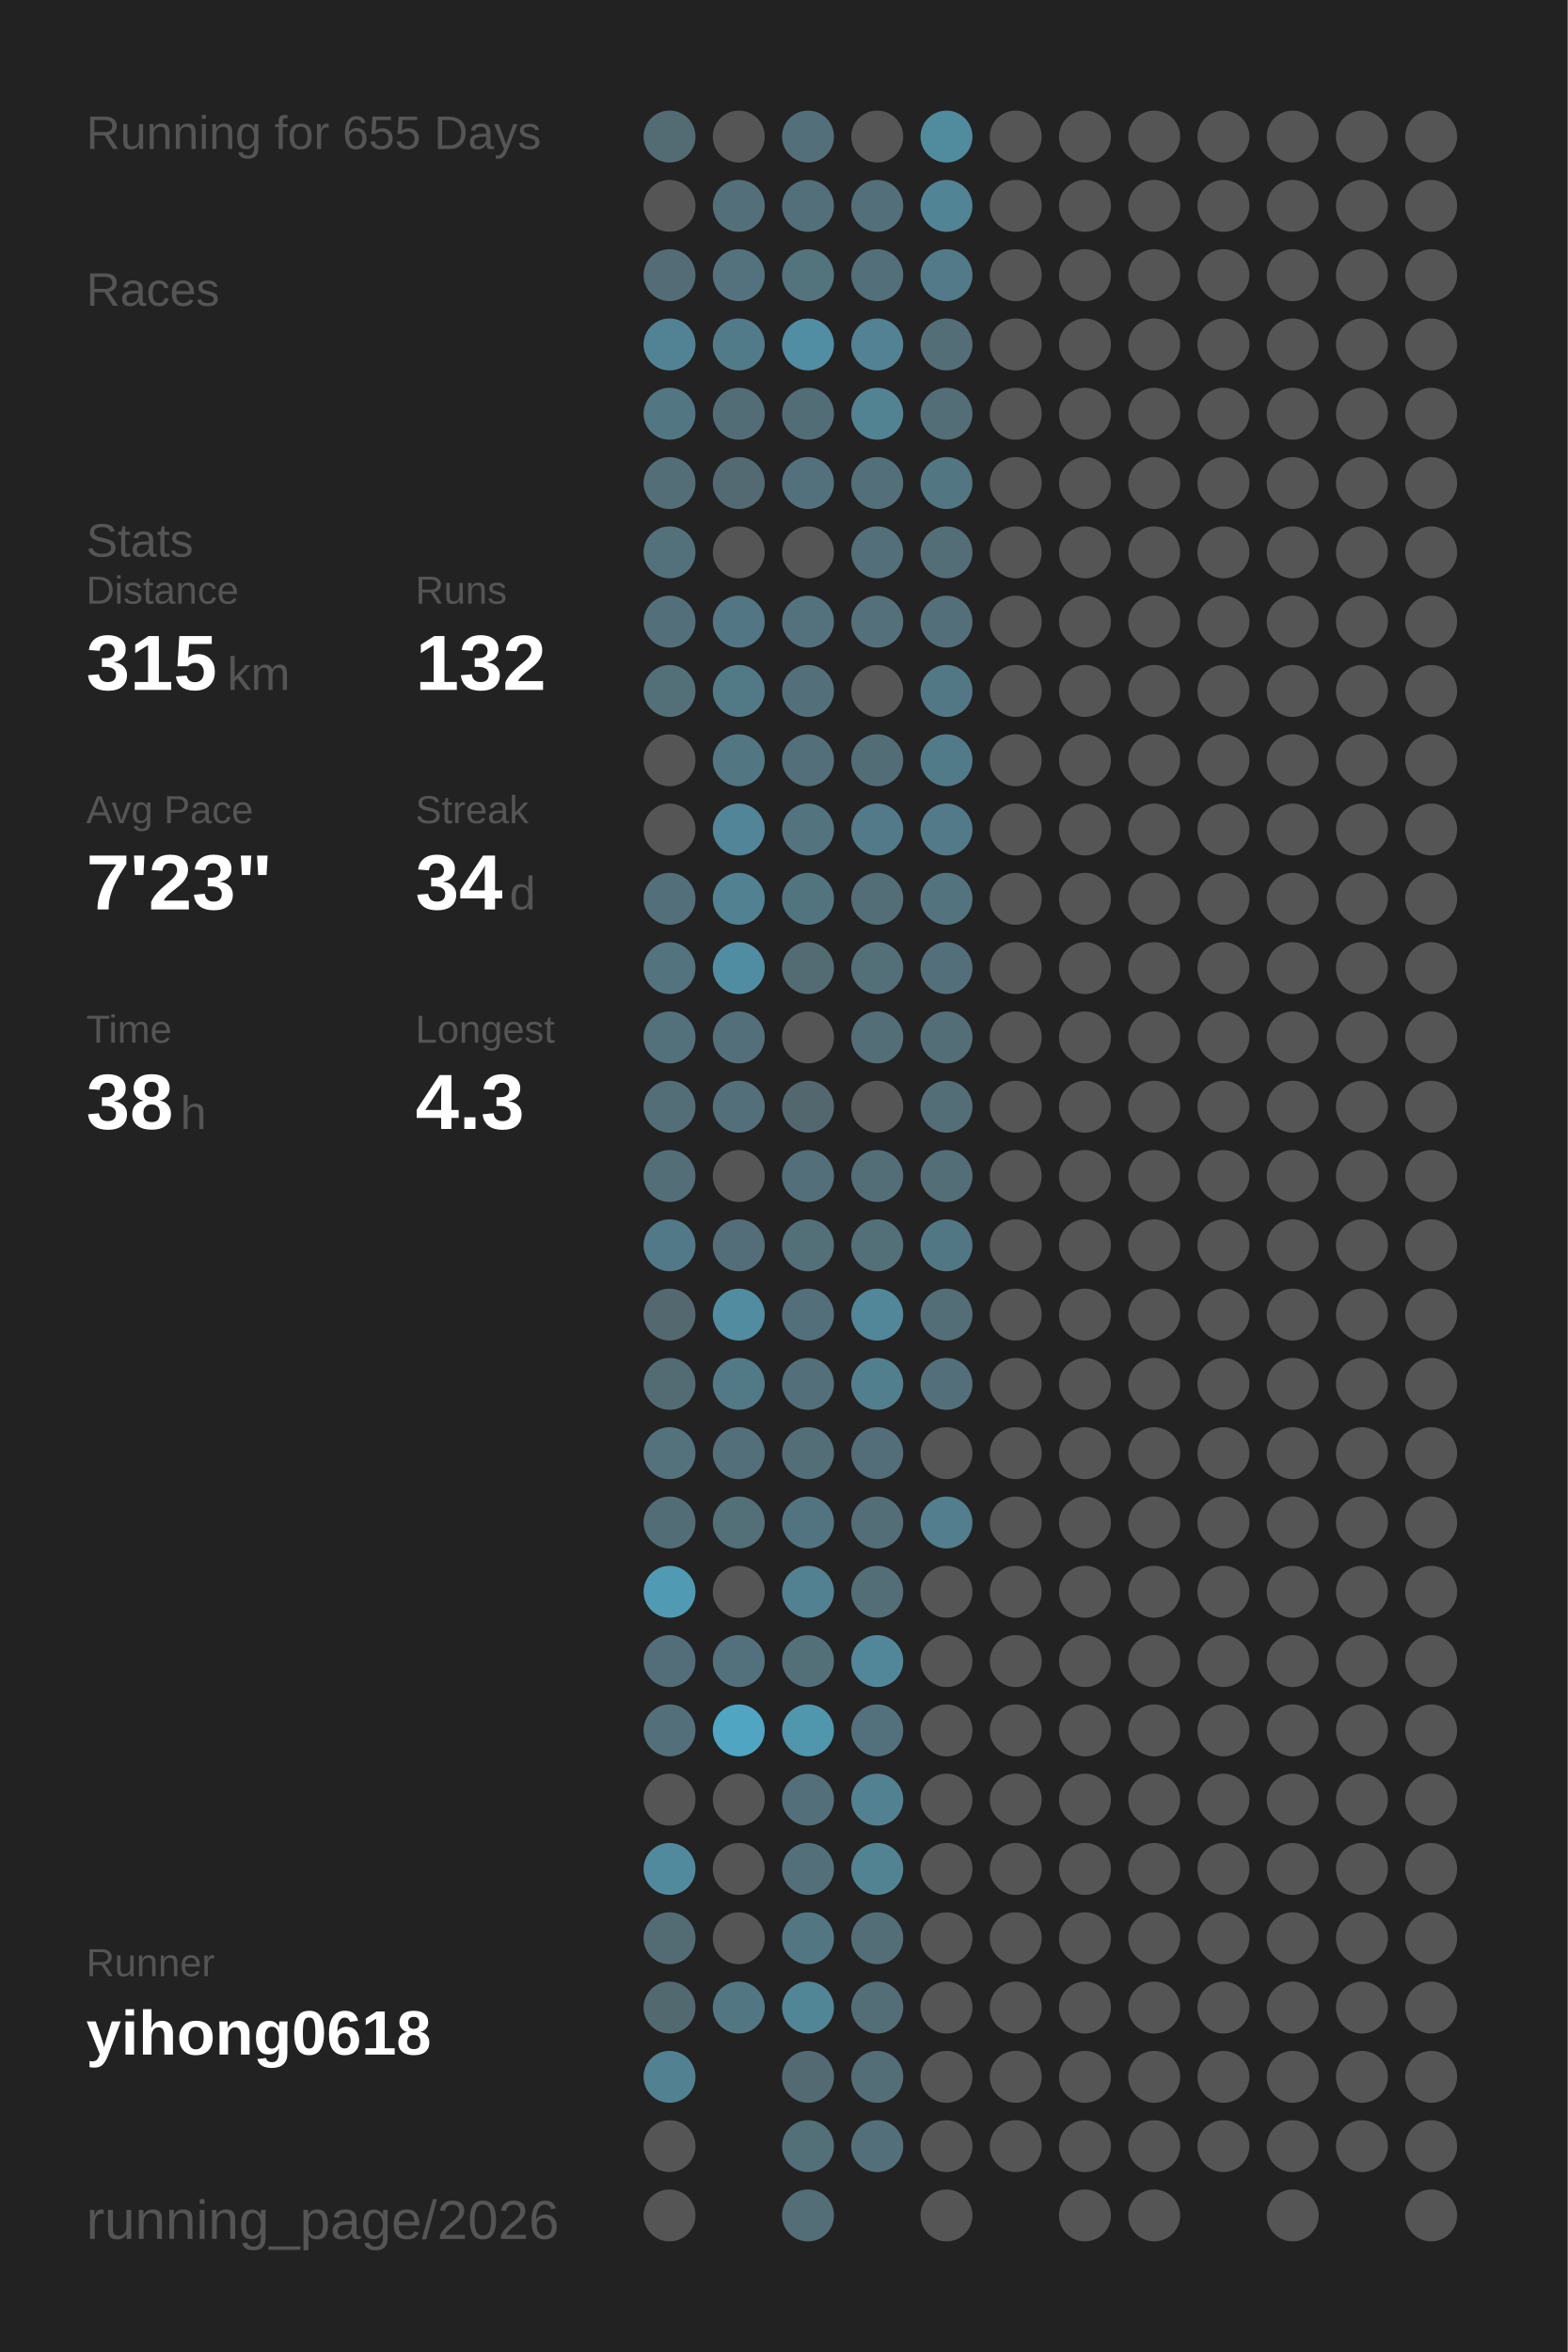
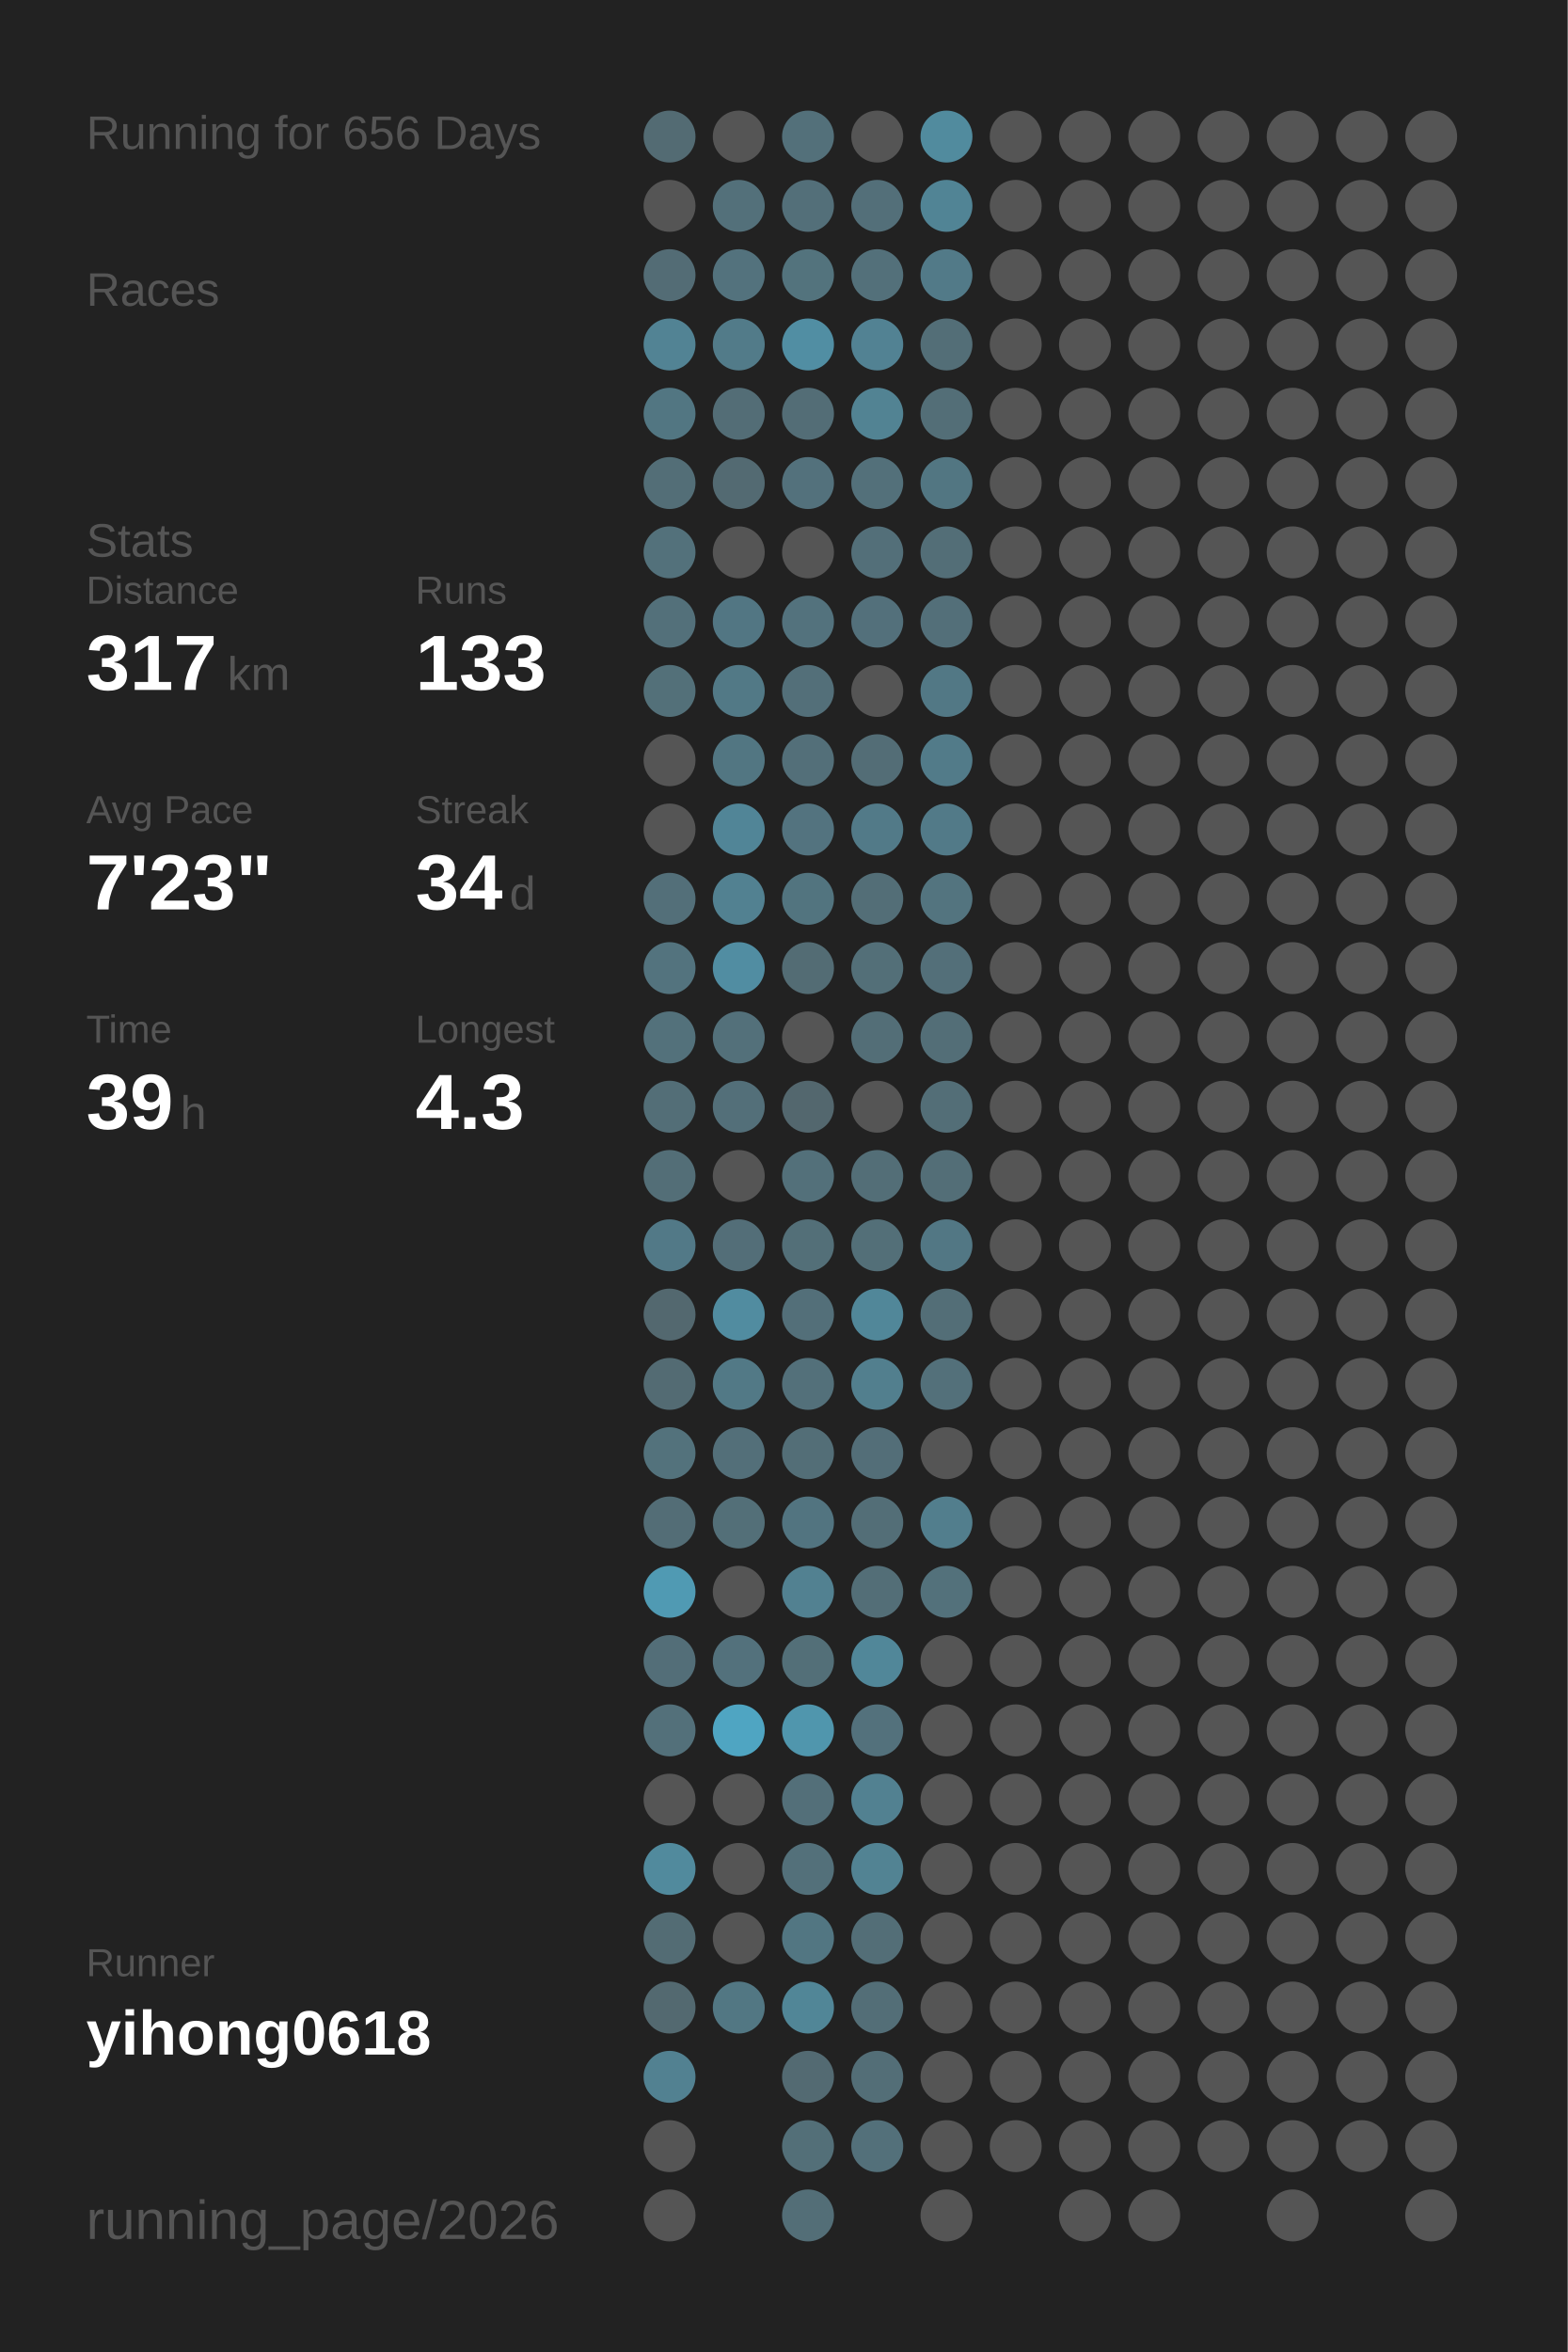
<svg xmlns="http://www.w3.org/2000/svg" baseProfile="full" height="300mm" version="1.1" viewBox="0,0,200,300" width="200mm">
  <defs />
  <rect fill="#222222" height="300" width="200" x="0" y="0" />
-   <text fill="#555555" style="font-size:6px; font-family:Arial;" x="11" y="19">Running for 655 Days</text>
+   <text fill="#555555" style="font-size:6px; font-family:Arial;" x="11" y="19">Running for 656 Days</text>
  <text fill="#555555" style="font-size:6px; font-family:Arial;" x="11" y="39">Races</text>
  <text fill="#555555" style="font-size:6px; font-family:Arial;" x="11" y="71">Stats</text>
  <text fill="#555555" style="font-size:5px; font-family:Arial;" x="11" y="77">Distance</text>
-   <text fill="#FFFFFF" style="font-size:10px; font-family:Arial; font-weight:bold;" x="11" y="88">315</text>
+   <text fill="#FFFFFF" style="font-size:10px; font-family:Arial; font-weight:bold;" x="11" y="88">317</text>
  <text fill="#555555" style="font-size:6px; font-family:Arial;" x="29" y="88">km</text>
  <text fill="#555555" style="font-size:5px; font-family:Arial;" x="53" y="77">Runs</text>
-   <text fill="#FFFFFF" style="font-size:10px; font-family:Arial; font-weight:bold;" x="53" y="88">132</text>
+   <text fill="#FFFFFF" style="font-size:10px; font-family:Arial; font-weight:bold;" x="53" y="88">133</text>
  <text fill="#555555" style="font-size:5px; font-family:Arial;" x="11" y="105">Avg Pace</text>
  <text fill="#FFFFFF" style="font-size:10px; font-family:Arial; font-weight:bold;" x="11" y="116">7'23"</text>
  <text fill="#555555" style="font-size:5px; font-family:Arial;" x="53" y="105">Streak</text>
  <text fill="#FFFFFF" style="font-size:10px; font-family:Arial; font-weight:bold;" x="53" y="116">34</text>
  <text fill="#555555" style="font-size:6px; font-family:Arial;" x="65" y="116">d</text>
  <text fill="#555555" style="font-size:5px; font-family:Arial;" x="11" y="133">Time</text>
-   <text fill="#FFFFFF" style="font-size:10px; font-family:Arial; font-weight:bold;" x="11" y="144">38</text>
+   <text fill="#FFFFFF" style="font-size:10px; font-family:Arial; font-weight:bold;" x="11" y="144">39</text>
  <text fill="#555555" style="font-size:6px; font-family:Arial;" x="23" y="144">h</text>
  <text fill="#555555" style="font-size:5px; font-family:Arial;" x="53" y="133">Longest</text>
  <text fill="#FFFFFF" style="font-size:10px; font-family:Arial; font-weight:bold;" x="53" y="144">4.3</text>
  <text fill="#555555" style="font-size:5px; font-family:Arial;" x="11" y="252.065">Runner</text>
  <text fill="#FFFFFF" style="font-size:8px; font-family:Arial; font-weight:bold;" x="11" y="262.065">yihong0618</text>
  <text fill="#555555" style="font-size:7px; font-family:Arial;" x="11" y="285.581">running_page/2026</text>
  <circle cx="85.417" cy="17.419" fill="#536b73" r="3.312" />
  <circle cx="85.417" cy="26.258" fill="#555555" r="3.312" />
  <circle cx="85.417" cy="35.097" fill="#536c75" r="3.312" />
  <circle cx="85.417" cy="43.935" fill="#528394" r="3.312" />
  <circle cx="85.417" cy="52.774" fill="#527682" r="3.312" />
  <circle cx="85.417" cy="61.613" fill="#536e77" r="3.312" />
  <circle cx="85.417" cy="70.452" fill="#53717b" r="3.312" />
  <circle cx="85.417" cy="79.29" fill="#53707a" r="3.312" />
  <circle cx="85.417" cy="88.129" fill="#537079" r="3.312" />
  <circle cx="85.417" cy="96.968" fill="#555555" r="3.312" />
  <circle cx="85.417" cy="105.806" fill="#555555" r="3.312" />
  <circle cx="85.417" cy="114.645" fill="#536f79" r="3.312" />
  <circle cx="85.417" cy="123.484" fill="#53737e" r="3.312" />
  <circle cx="85.417" cy="132.323" fill="#53717b" r="3.312" />
  <circle cx="85.417" cy="141.161" fill="#536e77" r="3.312" />
  <circle cx="85.417" cy="150" fill="#536e77" r="3.312" />
  <circle cx="85.417" cy="158.839" fill="#527987" r="3.312" />
  <circle cx="85.417" cy="167.677" fill="#53686f" r="3.312" />
  <circle cx="85.417" cy="176.516" fill="#536b73" r="3.312" />
  <circle cx="85.417" cy="185.355" fill="#53727c" r="3.312" />
  <circle cx="85.417" cy="194.194" fill="#536d76" r="3.312" />
  <circle cx="85.417" cy="203.032" fill="#509ab3" r="3.312" />
  <circle cx="85.417" cy="211.871" fill="#536e78" r="3.312" />
  <circle cx="85.417" cy="220.71" fill="#53707a" r="3.312" />
  <circle cx="85.417" cy="229.548" fill="#555555" r="3.312" />
  <circle cx="85.417" cy="238.387" fill="#518a9d" r="3.312" />
  <circle cx="85.417" cy="247.226" fill="#536c74" r="3.312" />
  <circle cx="85.417" cy="256.065" fill="#536970" r="3.312" />
  <circle cx="85.417" cy="264.903" fill="#528191" r="3.312" />
  <circle cx="85.417" cy="273.742" fill="#555555" r="3.312" />
  <circle cx="85.417" cy="282.581" fill="#555555" r="3.312" />
  <circle cx="94.25" cy="17.419" fill="#555555" r="3.312" />
  <circle cx="94.25" cy="26.258" fill="#53707a" r="3.312" />
  <circle cx="94.25" cy="35.097" fill="#53727d" r="3.312" />
  <circle cx="94.25" cy="43.935" fill="#527b89" r="3.312" />
  <circle cx="94.25" cy="52.774" fill="#536d76" r="3.312" />
  <circle cx="94.25" cy="61.613" fill="#536a72" r="3.312" />
  <circle cx="94.25" cy="70.452" fill="#555555" r="3.312" />
  <circle cx="94.25" cy="79.29" fill="#527683" r="3.312" />
  <circle cx="94.25" cy="88.129" fill="#527986" r="3.312" />
  <circle cx="94.25" cy="96.968" fill="#527682" r="3.312" />
  <circle cx="94.25" cy="105.806" fill="#518597" r="3.312" />
  <circle cx="94.25" cy="114.645" fill="#528191" r="3.312" />
  <circle cx="94.25" cy="123.484" fill="#518da2" r="3.312" />
  <circle cx="94.25" cy="132.323" fill="#53707a" r="3.312" />
  <circle cx="94.25" cy="141.161" fill="#536f79" r="3.312" />
  <circle cx="94.25" cy="150" fill="#555555" r="3.312" />
  <circle cx="94.25" cy="158.839" fill="#536e78" r="3.312" />
  <circle cx="94.25" cy="167.677" fill="#518ca0" r="3.312" />
  <circle cx="94.25" cy="176.516" fill="#527986" r="3.312" />
  <circle cx="94.25" cy="185.355" fill="#536f79" r="3.312" />
  <circle cx="94.25" cy="194.194" fill="#536f78" r="3.312" />
  <circle cx="94.25" cy="203.032" fill="#555555" r="3.312" />
  <circle cx="94.25" cy="211.871" fill="#53717c" r="3.312" />
  <circle cx="94.25" cy="220.71" fill="#4fa5c2" r="3.312" />
  <circle cx="94.25" cy="229.548" fill="#555555" r="3.312" />
  <circle cx="94.25" cy="238.387" fill="#555555" r="3.312" />
  <circle cx="94.25" cy="247.226" fill="#555555" r="3.312" />
  <circle cx="94.25" cy="256.065" fill="#527783" r="3.312" />
  <circle cx="103.083" cy="17.419" fill="#53707a" r="3.312" />
  <circle cx="103.083" cy="26.258" fill="#536f79" r="3.312" />
  <circle cx="103.083" cy="35.097" fill="#53737d" r="3.312" />
  <circle cx="103.083" cy="43.935" fill="#518ea3" r="3.312" />
  <circle cx="103.083" cy="52.774" fill="#536d76" r="3.312" />
  <circle cx="103.083" cy="61.613" fill="#53717c" r="3.312" />
  <circle cx="103.083" cy="70.452" fill="#555555" r="3.312" />
  <circle cx="103.083" cy="79.29" fill="#53727d" r="3.312" />
  <circle cx="103.083" cy="88.129" fill="#536f79" r="3.312" />
  <circle cx="103.083" cy="96.968" fill="#536f79" r="3.312" />
  <circle cx="103.083" cy="105.806" fill="#53737f" r="3.312" />
  <circle cx="103.083" cy="114.645" fill="#52747f" r="3.312" />
  <circle cx="103.083" cy="123.484" fill="#536c74" r="3.312" />
  <circle cx="103.083" cy="132.323" fill="#555555" r="3.312" />
  <circle cx="103.083" cy="141.161" fill="#53676e" r="3.312" />
  <circle cx="103.083" cy="150" fill="#53707a" r="3.312" />
  <circle cx="103.083" cy="158.839" fill="#536f78" r="3.312" />
  <circle cx="103.083" cy="167.677" fill="#536f79" r="3.312" />
  <circle cx="103.083" cy="176.516" fill="#53707a" r="3.312" />
  <circle cx="103.083" cy="185.355" fill="#536e77" r="3.312" />
  <circle cx="103.083" cy="194.194" fill="#527480" r="3.312" />
  <circle cx="103.083" cy="203.032" fill="#528191" r="3.312" />
  <circle cx="103.083" cy="211.871" fill="#536f78" r="3.312" />
  <circle cx="103.083" cy="220.71" fill="#5096ad" r="3.312" />
  <circle cx="103.083" cy="229.548" fill="#536f79" r="3.312" />
  <circle cx="103.083" cy="238.387" fill="#53707a" r="3.312" />
  <circle cx="103.083" cy="247.226" fill="#527682" r="3.312" />
  <circle cx="103.083" cy="256.065" fill="#518697" r="3.312" />
  <circle cx="103.083" cy="264.903" fill="#536a72" r="3.312" />
  <circle cx="103.083" cy="273.742" fill="#536f78" r="3.312" />
  <circle cx="103.083" cy="282.581" fill="#536e77" r="3.312" />
  <circle cx="111.917" cy="17.419" fill="#555555" r="3.312" />
  <circle cx="111.917" cy="26.258" fill="#536f79" r="3.312" />
  <circle cx="111.917" cy="35.097" fill="#53707a" r="3.312" />
  <circle cx="111.917" cy="43.935" fill="#528293" r="3.312" />
  <circle cx="111.917" cy="52.774" fill="#528393" r="3.312" />
  <circle cx="111.917" cy="61.613" fill="#53707a" r="3.312" />
  <circle cx="111.917" cy="70.452" fill="#536f79" r="3.312" />
  <circle cx="111.917" cy="79.29" fill="#53707b" r="3.312" />
  <circle cx="111.917" cy="88.129" fill="#555555" r="3.312" />
  <circle cx="111.917" cy="96.968" fill="#536d76" r="3.312" />
  <circle cx="111.917" cy="105.806" fill="#527a88" r="3.312" />
  <circle cx="111.917" cy="114.645" fill="#536e77" r="3.312" />
  <circle cx="111.917" cy="123.484" fill="#536f78" r="3.312" />
  <circle cx="111.917" cy="132.323" fill="#536e77" r="3.312" />
  <circle cx="111.917" cy="141.161" fill="#555555" r="3.312" />
  <circle cx="111.917" cy="150" fill="#536e77" r="3.312" />
  <circle cx="111.917" cy="158.839" fill="#536f78" r="3.312" />
  <circle cx="111.917" cy="167.677" fill="#518799" r="3.312" />
  <circle cx="111.917" cy="176.516" fill="#527f8e" r="3.312" />
  <circle cx="111.917" cy="185.355" fill="#536e78" r="3.312" />
  <circle cx="111.917" cy="194.194" fill="#536e77" r="3.312" />
  <circle cx="111.917" cy="203.032" fill="#536e77" r="3.312" />
  <circle cx="111.917" cy="211.871" fill="#518799" r="3.312" />
  <circle cx="111.917" cy="220.71" fill="#53717c" r="3.312" />
  <circle cx="111.917" cy="229.548" fill="#528191" r="3.312" />
  <circle cx="111.917" cy="238.387" fill="#528393" r="3.312" />
  <circle cx="111.917" cy="247.226" fill="#536e77" r="3.312" />
  <circle cx="111.917" cy="256.065" fill="#536e77" r="3.312" />
  <circle cx="111.917" cy="264.903" fill="#536e77" r="3.312" />
  <circle cx="111.917" cy="273.742" fill="#53707a" r="3.312" />
  <circle cx="120.75" cy="17.419" fill="#518b9e" r="3.312" />
  <circle cx="120.75" cy="26.258" fill="#518495" r="3.312" />
  <circle cx="120.75" cy="35.097" fill="#527a88" r="3.312" />
  <circle cx="120.75" cy="43.935" fill="#536e77" r="3.312" />
  <circle cx="120.75" cy="52.774" fill="#536e77" r="3.312" />
  <circle cx="120.75" cy="61.613" fill="#527682" r="3.312" />
  <circle cx="120.75" cy="70.452" fill="#536e77" r="3.312" />
  <circle cx="120.75" cy="79.29" fill="#536f79" r="3.312" />
  <circle cx="120.75" cy="88.129" fill="#527885" r="3.312" />
  <circle cx="120.75" cy="96.968" fill="#527b89" r="3.312" />
  <circle cx="120.75" cy="105.806" fill="#527a88" r="3.312" />
  <circle cx="120.75" cy="114.645" fill="#53747f" r="3.312" />
  <circle cx="120.75" cy="123.484" fill="#536f79" r="3.312" />
  <circle cx="120.75" cy="132.323" fill="#536e77" r="3.312" />
  <circle cx="120.75" cy="141.161" fill="#536e77" r="3.312" />
  <circle cx="120.75" cy="150" fill="#536e77" r="3.312" />
  <circle cx="120.75" cy="158.839" fill="#527784" r="3.312" />
  <circle cx="120.75" cy="167.677" fill="#536e77" r="3.312" />
  <circle cx="120.75" cy="176.516" fill="#53707a" r="3.312" />
  <circle cx="120.75" cy="185.355" fill="#555555" r="3.312" />
  <circle cx="120.75" cy="194.194" fill="#527e8d" r="3.312" />
-   <circle cx="120.75" cy="203.032" fill="#555555" r="3.312" />
+   <circle cx="120.75" cy="203.032" fill="#53717b" r="3.312" />
  <circle cx="120.75" cy="211.871" fill="#555555" r="3.312" />
  <circle cx="120.75" cy="220.71" fill="#555555" r="3.312" />
  <circle cx="120.75" cy="229.548" fill="#555555" r="3.312" />
  <circle cx="120.75" cy="238.387" fill="#555555" r="3.312" />
  <circle cx="120.75" cy="247.226" fill="#555555" r="3.312" />
  <circle cx="120.75" cy="256.065" fill="#555555" r="3.312" />
  <circle cx="120.75" cy="264.903" fill="#555555" r="3.312" />
  <circle cx="120.75" cy="273.742" fill="#555555" r="3.312" />
  <circle cx="120.75" cy="282.581" fill="#555555" r="3.312" />
  <circle cx="129.583" cy="17.419" fill="#555555" r="3.312" />
  <circle cx="129.583" cy="26.258" fill="#555555" r="3.312" />
  <circle cx="129.583" cy="35.097" fill="#555555" r="3.312" />
  <circle cx="129.583" cy="43.935" fill="#555555" r="3.312" />
  <circle cx="129.583" cy="52.774" fill="#555555" r="3.312" />
  <circle cx="129.583" cy="61.613" fill="#555555" r="3.312" />
  <circle cx="129.583" cy="70.452" fill="#555555" r="3.312" />
  <circle cx="129.583" cy="79.29" fill="#555555" r="3.312" />
  <circle cx="129.583" cy="88.129" fill="#555555" r="3.312" />
  <circle cx="129.583" cy="96.968" fill="#555555" r="3.312" />
  <circle cx="129.583" cy="105.806" fill="#555555" r="3.312" />
  <circle cx="129.583" cy="114.645" fill="#555555" r="3.312" />
  <circle cx="129.583" cy="123.484" fill="#555555" r="3.312" />
  <circle cx="129.583" cy="132.323" fill="#555555" r="3.312" />
  <circle cx="129.583" cy="141.161" fill="#555555" r="3.312" />
  <circle cx="129.583" cy="150" fill="#555555" r="3.312" />
  <circle cx="129.583" cy="158.839" fill="#555555" r="3.312" />
  <circle cx="129.583" cy="167.677" fill="#555555" r="3.312" />
  <circle cx="129.583" cy="176.516" fill="#555555" r="3.312" />
  <circle cx="129.583" cy="185.355" fill="#555555" r="3.312" />
  <circle cx="129.583" cy="194.194" fill="#555555" r="3.312" />
  <circle cx="129.583" cy="203.032" fill="#555555" r="3.312" />
  <circle cx="129.583" cy="211.871" fill="#555555" r="3.312" />
  <circle cx="129.583" cy="220.71" fill="#555555" r="3.312" />
  <circle cx="129.583" cy="229.548" fill="#555555" r="3.312" />
  <circle cx="129.583" cy="238.387" fill="#555555" r="3.312" />
  <circle cx="129.583" cy="247.226" fill="#555555" r="3.312" />
  <circle cx="129.583" cy="256.065" fill="#555555" r="3.312" />
  <circle cx="129.583" cy="264.903" fill="#555555" r="3.312" />
  <circle cx="129.583" cy="273.742" fill="#555555" r="3.312" />
  <circle cx="138.417" cy="17.419" fill="#555555" r="3.312" />
  <circle cx="138.417" cy="26.258" fill="#555555" r="3.312" />
  <circle cx="138.417" cy="35.097" fill="#555555" r="3.312" />
  <circle cx="138.417" cy="43.935" fill="#555555" r="3.312" />
  <circle cx="138.417" cy="52.774" fill="#555555" r="3.312" />
  <circle cx="138.417" cy="61.613" fill="#555555" r="3.312" />
  <circle cx="138.417" cy="70.452" fill="#555555" r="3.312" />
  <circle cx="138.417" cy="79.29" fill="#555555" r="3.312" />
  <circle cx="138.417" cy="88.129" fill="#555555" r="3.312" />
  <circle cx="138.417" cy="96.968" fill="#555555" r="3.312" />
  <circle cx="138.417" cy="105.806" fill="#555555" r="3.312" />
  <circle cx="138.417" cy="114.645" fill="#555555" r="3.312" />
  <circle cx="138.417" cy="123.484" fill="#555555" r="3.312" />
  <circle cx="138.417" cy="132.323" fill="#555555" r="3.312" />
  <circle cx="138.417" cy="141.161" fill="#555555" r="3.312" />
  <circle cx="138.417" cy="150" fill="#555555" r="3.312" />
  <circle cx="138.417" cy="158.839" fill="#555555" r="3.312" />
  <circle cx="138.417" cy="167.677" fill="#555555" r="3.312" />
  <circle cx="138.417" cy="176.516" fill="#555555" r="3.312" />
  <circle cx="138.417" cy="185.355" fill="#555555" r="3.312" />
  <circle cx="138.417" cy="194.194" fill="#555555" r="3.312" />
  <circle cx="138.417" cy="203.032" fill="#555555" r="3.312" />
  <circle cx="138.417" cy="211.871" fill="#555555" r="3.312" />
  <circle cx="138.417" cy="220.71" fill="#555555" r="3.312" />
  <circle cx="138.417" cy="229.548" fill="#555555" r="3.312" />
  <circle cx="138.417" cy="238.387" fill="#555555" r="3.312" />
  <circle cx="138.417" cy="247.226" fill="#555555" r="3.312" />
  <circle cx="138.417" cy="256.065" fill="#555555" r="3.312" />
  <circle cx="138.417" cy="264.903" fill="#555555" r="3.312" />
  <circle cx="138.417" cy="273.742" fill="#555555" r="3.312" />
  <circle cx="138.417" cy="282.581" fill="#555555" r="3.312" />
  <circle cx="147.25" cy="17.419" fill="#555555" r="3.312" />
  <circle cx="147.25" cy="26.258" fill="#555555" r="3.312" />
  <circle cx="147.25" cy="35.097" fill="#555555" r="3.312" />
  <circle cx="147.25" cy="43.935" fill="#555555" r="3.312" />
  <circle cx="147.25" cy="52.774" fill="#555555" r="3.312" />
  <circle cx="147.25" cy="61.613" fill="#555555" r="3.312" />
  <circle cx="147.25" cy="70.452" fill="#555555" r="3.312" />
  <circle cx="147.25" cy="79.29" fill="#555555" r="3.312" />
  <circle cx="147.25" cy="88.129" fill="#555555" r="3.312" />
  <circle cx="147.25" cy="96.968" fill="#555555" r="3.312" />
  <circle cx="147.25" cy="105.806" fill="#555555" r="3.312" />
  <circle cx="147.25" cy="114.645" fill="#555555" r="3.312" />
  <circle cx="147.25" cy="123.484" fill="#555555" r="3.312" />
  <circle cx="147.25" cy="132.323" fill="#555555" r="3.312" />
  <circle cx="147.25" cy="141.161" fill="#555555" r="3.312" />
  <circle cx="147.25" cy="150" fill="#555555" r="3.312" />
  <circle cx="147.25" cy="158.839" fill="#555555" r="3.312" />
  <circle cx="147.25" cy="167.677" fill="#555555" r="3.312" />
  <circle cx="147.25" cy="176.516" fill="#555555" r="3.312" />
  <circle cx="147.25" cy="185.355" fill="#555555" r="3.312" />
  <circle cx="147.25" cy="194.194" fill="#555555" r="3.312" />
  <circle cx="147.25" cy="203.032" fill="#555555" r="3.312" />
  <circle cx="147.25" cy="211.871" fill="#555555" r="3.312" />
  <circle cx="147.25" cy="220.71" fill="#555555" r="3.312" />
  <circle cx="147.25" cy="229.548" fill="#555555" r="3.312" />
  <circle cx="147.25" cy="238.387" fill="#555555" r="3.312" />
  <circle cx="147.25" cy="247.226" fill="#555555" r="3.312" />
  <circle cx="147.25" cy="256.065" fill="#555555" r="3.312" />
  <circle cx="147.25" cy="264.903" fill="#555555" r="3.312" />
  <circle cx="147.25" cy="273.742" fill="#555555" r="3.312" />
  <circle cx="147.25" cy="282.581" fill="#555555" r="3.312" />
  <circle cx="156.083" cy="17.419" fill="#555555" r="3.312" />
  <circle cx="156.083" cy="26.258" fill="#555555" r="3.312" />
  <circle cx="156.083" cy="35.097" fill="#555555" r="3.312" />
  <circle cx="156.083" cy="43.935" fill="#555555" r="3.312" />
  <circle cx="156.083" cy="52.774" fill="#555555" r="3.312" />
  <circle cx="156.083" cy="61.613" fill="#555555" r="3.312" />
  <circle cx="156.083" cy="70.452" fill="#555555" r="3.312" />
  <circle cx="156.083" cy="79.29" fill="#555555" r="3.312" />
  <circle cx="156.083" cy="88.129" fill="#555555" r="3.312" />
  <circle cx="156.083" cy="96.968" fill="#555555" r="3.312" />
  <circle cx="156.083" cy="105.806" fill="#555555" r="3.312" />
  <circle cx="156.083" cy="114.645" fill="#555555" r="3.312" />
  <circle cx="156.083" cy="123.484" fill="#555555" r="3.312" />
  <circle cx="156.083" cy="132.323" fill="#555555" r="3.312" />
  <circle cx="156.083" cy="141.161" fill="#555555" r="3.312" />
  <circle cx="156.083" cy="150" fill="#555555" r="3.312" />
  <circle cx="156.083" cy="158.839" fill="#555555" r="3.312" />
  <circle cx="156.083" cy="167.677" fill="#555555" r="3.312" />
  <circle cx="156.083" cy="176.516" fill="#555555" r="3.312" />
  <circle cx="156.083" cy="185.355" fill="#555555" r="3.312" />
  <circle cx="156.083" cy="194.194" fill="#555555" r="3.312" />
  <circle cx="156.083" cy="203.032" fill="#555555" r="3.312" />
  <circle cx="156.083" cy="211.871" fill="#555555" r="3.312" />
  <circle cx="156.083" cy="220.71" fill="#555555" r="3.312" />
  <circle cx="156.083" cy="229.548" fill="#555555" r="3.312" />
  <circle cx="156.083" cy="238.387" fill="#555555" r="3.312" />
  <circle cx="156.083" cy="247.226" fill="#555555" r="3.312" />
  <circle cx="156.083" cy="256.065" fill="#555555" r="3.312" />
  <circle cx="156.083" cy="264.903" fill="#555555" r="3.312" />
  <circle cx="156.083" cy="273.742" fill="#555555" r="3.312" />
  <circle cx="164.917" cy="17.419" fill="#555555" r="3.312" />
  <circle cx="164.917" cy="26.258" fill="#555555" r="3.312" />
  <circle cx="164.917" cy="35.097" fill="#555555" r="3.312" />
  <circle cx="164.917" cy="43.935" fill="#555555" r="3.312" />
  <circle cx="164.917" cy="52.774" fill="#555555" r="3.312" />
  <circle cx="164.917" cy="61.613" fill="#555555" r="3.312" />
  <circle cx="164.917" cy="70.452" fill="#555555" r="3.312" />
  <circle cx="164.917" cy="79.29" fill="#555555" r="3.312" />
  <circle cx="164.917" cy="88.129" fill="#555555" r="3.312" />
  <circle cx="164.917" cy="96.968" fill="#555555" r="3.312" />
  <circle cx="164.917" cy="105.806" fill="#555555" r="3.312" />
  <circle cx="164.917" cy="114.645" fill="#555555" r="3.312" />
  <circle cx="164.917" cy="123.484" fill="#555555" r="3.312" />
  <circle cx="164.917" cy="132.323" fill="#555555" r="3.312" />
  <circle cx="164.917" cy="141.161" fill="#555555" r="3.312" />
  <circle cx="164.917" cy="150" fill="#555555" r="3.312" />
  <circle cx="164.917" cy="158.839" fill="#555555" r="3.312" />
  <circle cx="164.917" cy="167.677" fill="#555555" r="3.312" />
  <circle cx="164.917" cy="176.516" fill="#555555" r="3.312" />
  <circle cx="164.917" cy="185.355" fill="#555555" r="3.312" />
  <circle cx="164.917" cy="194.194" fill="#555555" r="3.312" />
  <circle cx="164.917" cy="203.032" fill="#555555" r="3.312" />
  <circle cx="164.917" cy="211.871" fill="#555555" r="3.312" />
  <circle cx="164.917" cy="220.71" fill="#555555" r="3.312" />
  <circle cx="164.917" cy="229.548" fill="#555555" r="3.312" />
  <circle cx="164.917" cy="238.387" fill="#555555" r="3.312" />
  <circle cx="164.917" cy="247.226" fill="#555555" r="3.312" />
  <circle cx="164.917" cy="256.065" fill="#555555" r="3.312" />
  <circle cx="164.917" cy="264.903" fill="#555555" r="3.312" />
  <circle cx="164.917" cy="273.742" fill="#555555" r="3.312" />
  <circle cx="164.917" cy="282.581" fill="#555555" r="3.312" />
  <circle cx="173.75" cy="17.419" fill="#555555" r="3.312" />
  <circle cx="173.75" cy="26.258" fill="#555555" r="3.312" />
  <circle cx="173.75" cy="35.097" fill="#555555" r="3.312" />
  <circle cx="173.75" cy="43.935" fill="#555555" r="3.312" />
  <circle cx="173.75" cy="52.774" fill="#555555" r="3.312" />
  <circle cx="173.75" cy="61.613" fill="#555555" r="3.312" />
  <circle cx="173.75" cy="70.452" fill="#555555" r="3.312" />
  <circle cx="173.75" cy="79.29" fill="#555555" r="3.312" />
  <circle cx="173.75" cy="88.129" fill="#555555" r="3.312" />
  <circle cx="173.75" cy="96.968" fill="#555555" r="3.312" />
  <circle cx="173.75" cy="105.806" fill="#555555" r="3.312" />
  <circle cx="173.75" cy="114.645" fill="#555555" r="3.312" />
  <circle cx="173.75" cy="123.484" fill="#555555" r="3.312" />
  <circle cx="173.75" cy="132.323" fill="#555555" r="3.312" />
  <circle cx="173.75" cy="141.161" fill="#555555" r="3.312" />
  <circle cx="173.75" cy="150" fill="#555555" r="3.312" />
  <circle cx="173.75" cy="158.839" fill="#555555" r="3.312" />
  <circle cx="173.75" cy="167.677" fill="#555555" r="3.312" />
  <circle cx="173.75" cy="176.516" fill="#555555" r="3.312" />
  <circle cx="173.75" cy="185.355" fill="#555555" r="3.312" />
  <circle cx="173.75" cy="194.194" fill="#555555" r="3.312" />
  <circle cx="173.75" cy="203.032" fill="#555555" r="3.312" />
  <circle cx="173.75" cy="211.871" fill="#555555" r="3.312" />
  <circle cx="173.75" cy="220.71" fill="#555555" r="3.312" />
  <circle cx="173.75" cy="229.548" fill="#555555" r="3.312" />
  <circle cx="173.75" cy="238.387" fill="#555555" r="3.312" />
  <circle cx="173.75" cy="247.226" fill="#555555" r="3.312" />
  <circle cx="173.75" cy="256.065" fill="#555555" r="3.312" />
  <circle cx="173.75" cy="264.903" fill="#555555" r="3.312" />
  <circle cx="173.75" cy="273.742" fill="#555555" r="3.312" />
  <circle cx="182.583" cy="17.419" fill="#555555" r="3.312" />
  <circle cx="182.583" cy="26.258" fill="#555555" r="3.312" />
  <circle cx="182.583" cy="35.097" fill="#555555" r="3.312" />
  <circle cx="182.583" cy="43.935" fill="#555555" r="3.312" />
  <circle cx="182.583" cy="52.774" fill="#555555" r="3.312" />
  <circle cx="182.583" cy="61.613" fill="#555555" r="3.312" />
  <circle cx="182.583" cy="70.452" fill="#555555" r="3.312" />
  <circle cx="182.583" cy="79.29" fill="#555555" r="3.312" />
  <circle cx="182.583" cy="88.129" fill="#555555" r="3.312" />
  <circle cx="182.583" cy="96.968" fill="#555555" r="3.312" />
  <circle cx="182.583" cy="105.806" fill="#555555" r="3.312" />
  <circle cx="182.583" cy="114.645" fill="#555555" r="3.312" />
  <circle cx="182.583" cy="123.484" fill="#555555" r="3.312" />
  <circle cx="182.583" cy="132.323" fill="#555555" r="3.312" />
  <circle cx="182.583" cy="141.161" fill="#555555" r="3.312" />
  <circle cx="182.583" cy="150" fill="#555555" r="3.312" />
  <circle cx="182.583" cy="158.839" fill="#555555" r="3.312" />
  <circle cx="182.583" cy="167.677" fill="#555555" r="3.312" />
  <circle cx="182.583" cy="176.516" fill="#555555" r="3.312" />
  <circle cx="182.583" cy="185.355" fill="#555555" r="3.312" />
  <circle cx="182.583" cy="194.194" fill="#555555" r="3.312" />
  <circle cx="182.583" cy="203.032" fill="#555555" r="3.312" />
  <circle cx="182.583" cy="211.871" fill="#555555" r="3.312" />
  <circle cx="182.583" cy="220.71" fill="#555555" r="3.312" />
  <circle cx="182.583" cy="229.548" fill="#555555" r="3.312" />
  <circle cx="182.583" cy="238.387" fill="#555555" r="3.312" />
  <circle cx="182.583" cy="247.226" fill="#555555" r="3.312" />
  <circle cx="182.583" cy="256.065" fill="#555555" r="3.312" />
  <circle cx="182.583" cy="264.903" fill="#555555" r="3.312" />
  <circle cx="182.583" cy="273.742" fill="#555555" r="3.312" />
  <circle cx="182.583" cy="282.581" fill="#555555" r="3.312" />
</svg>
